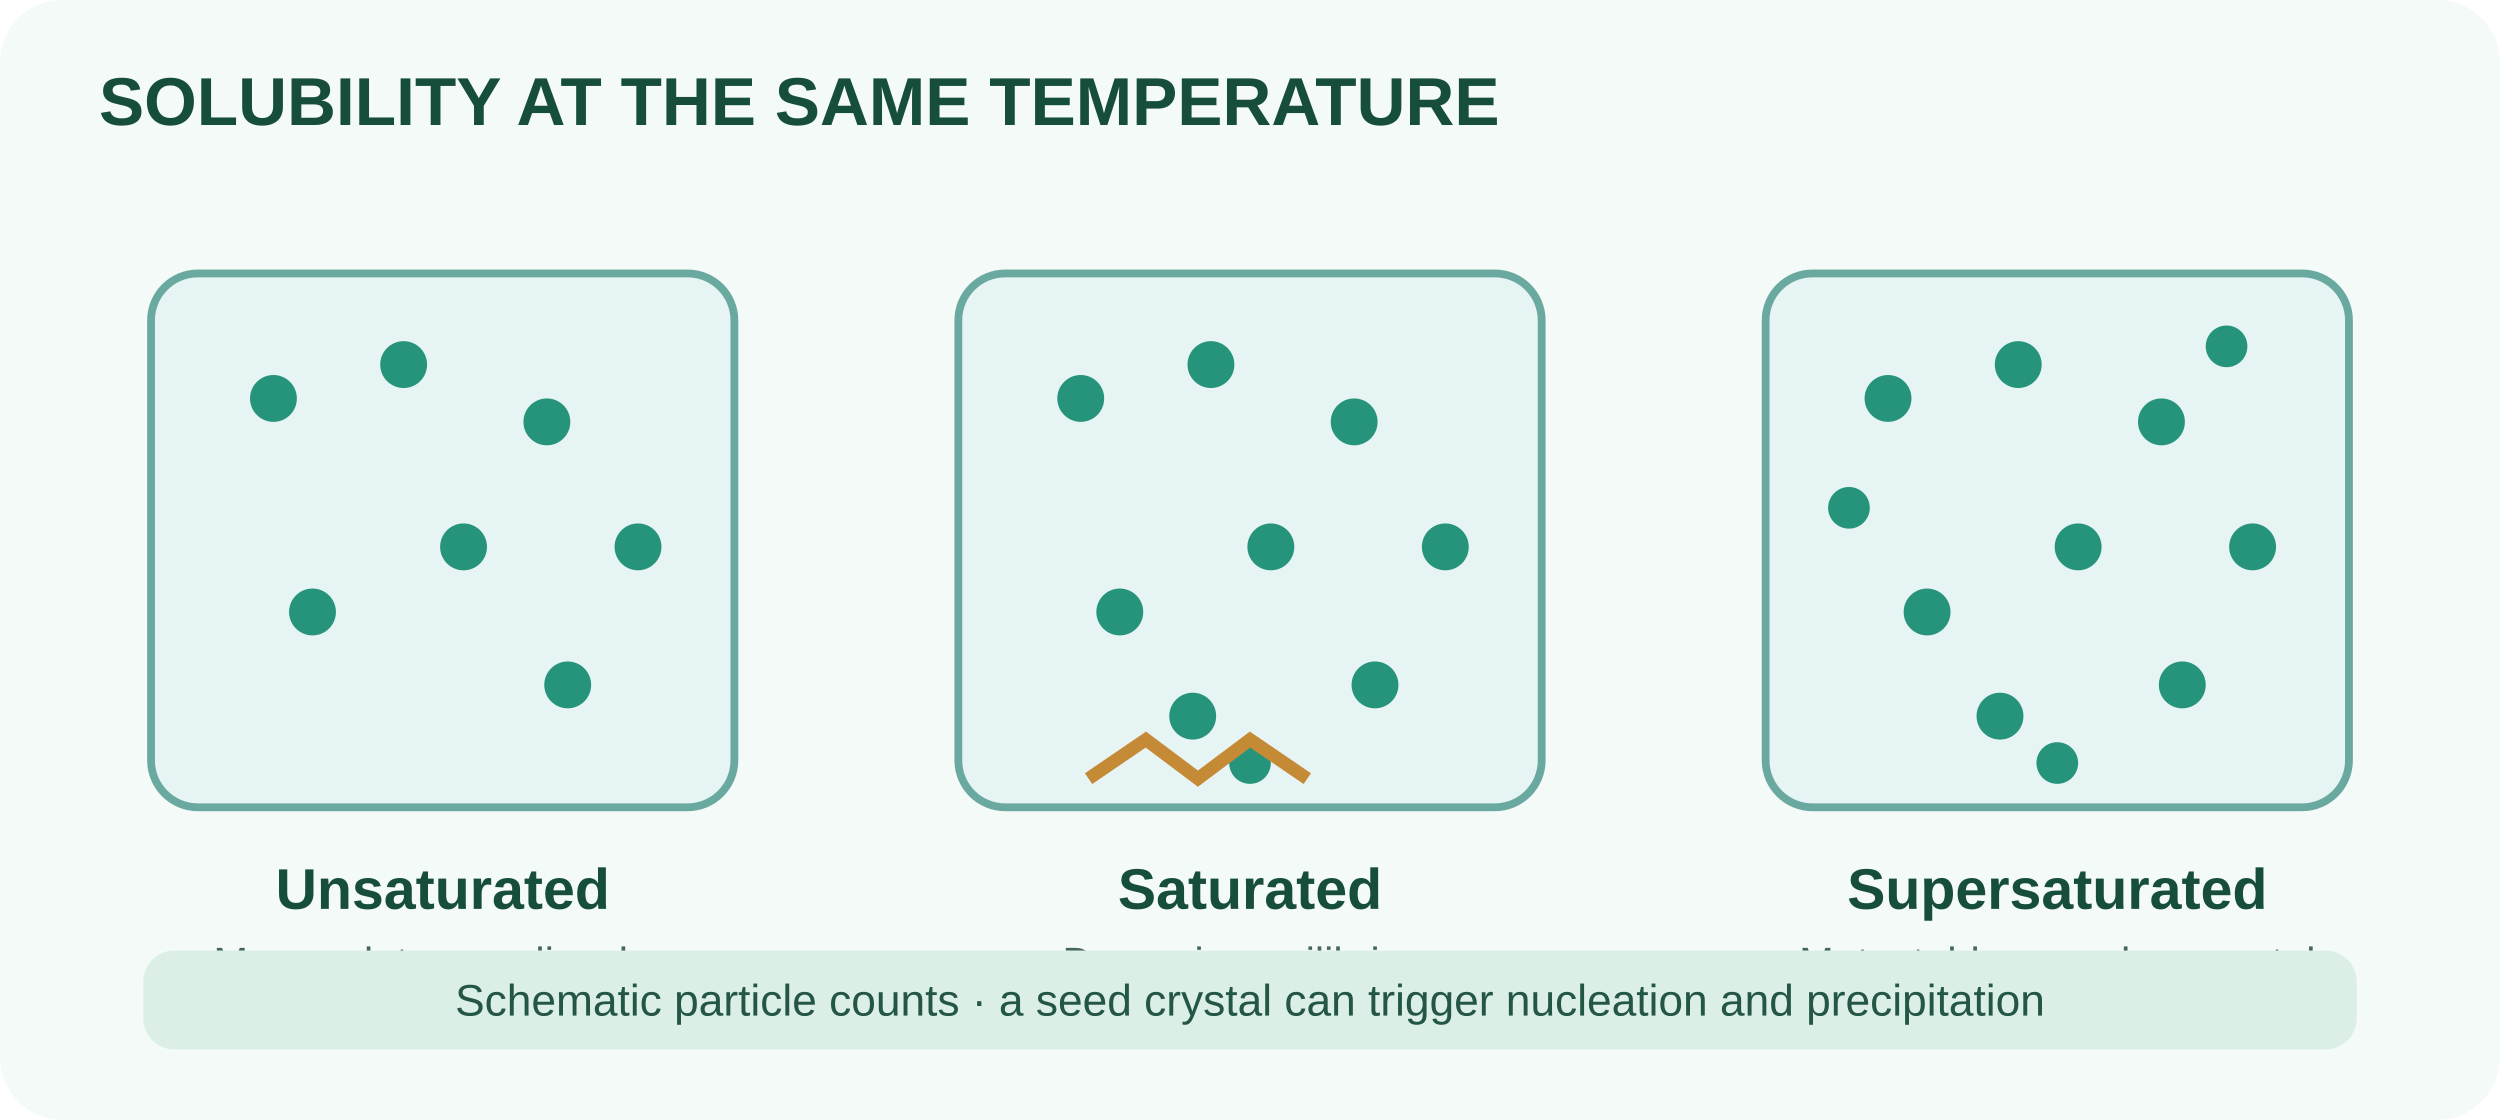
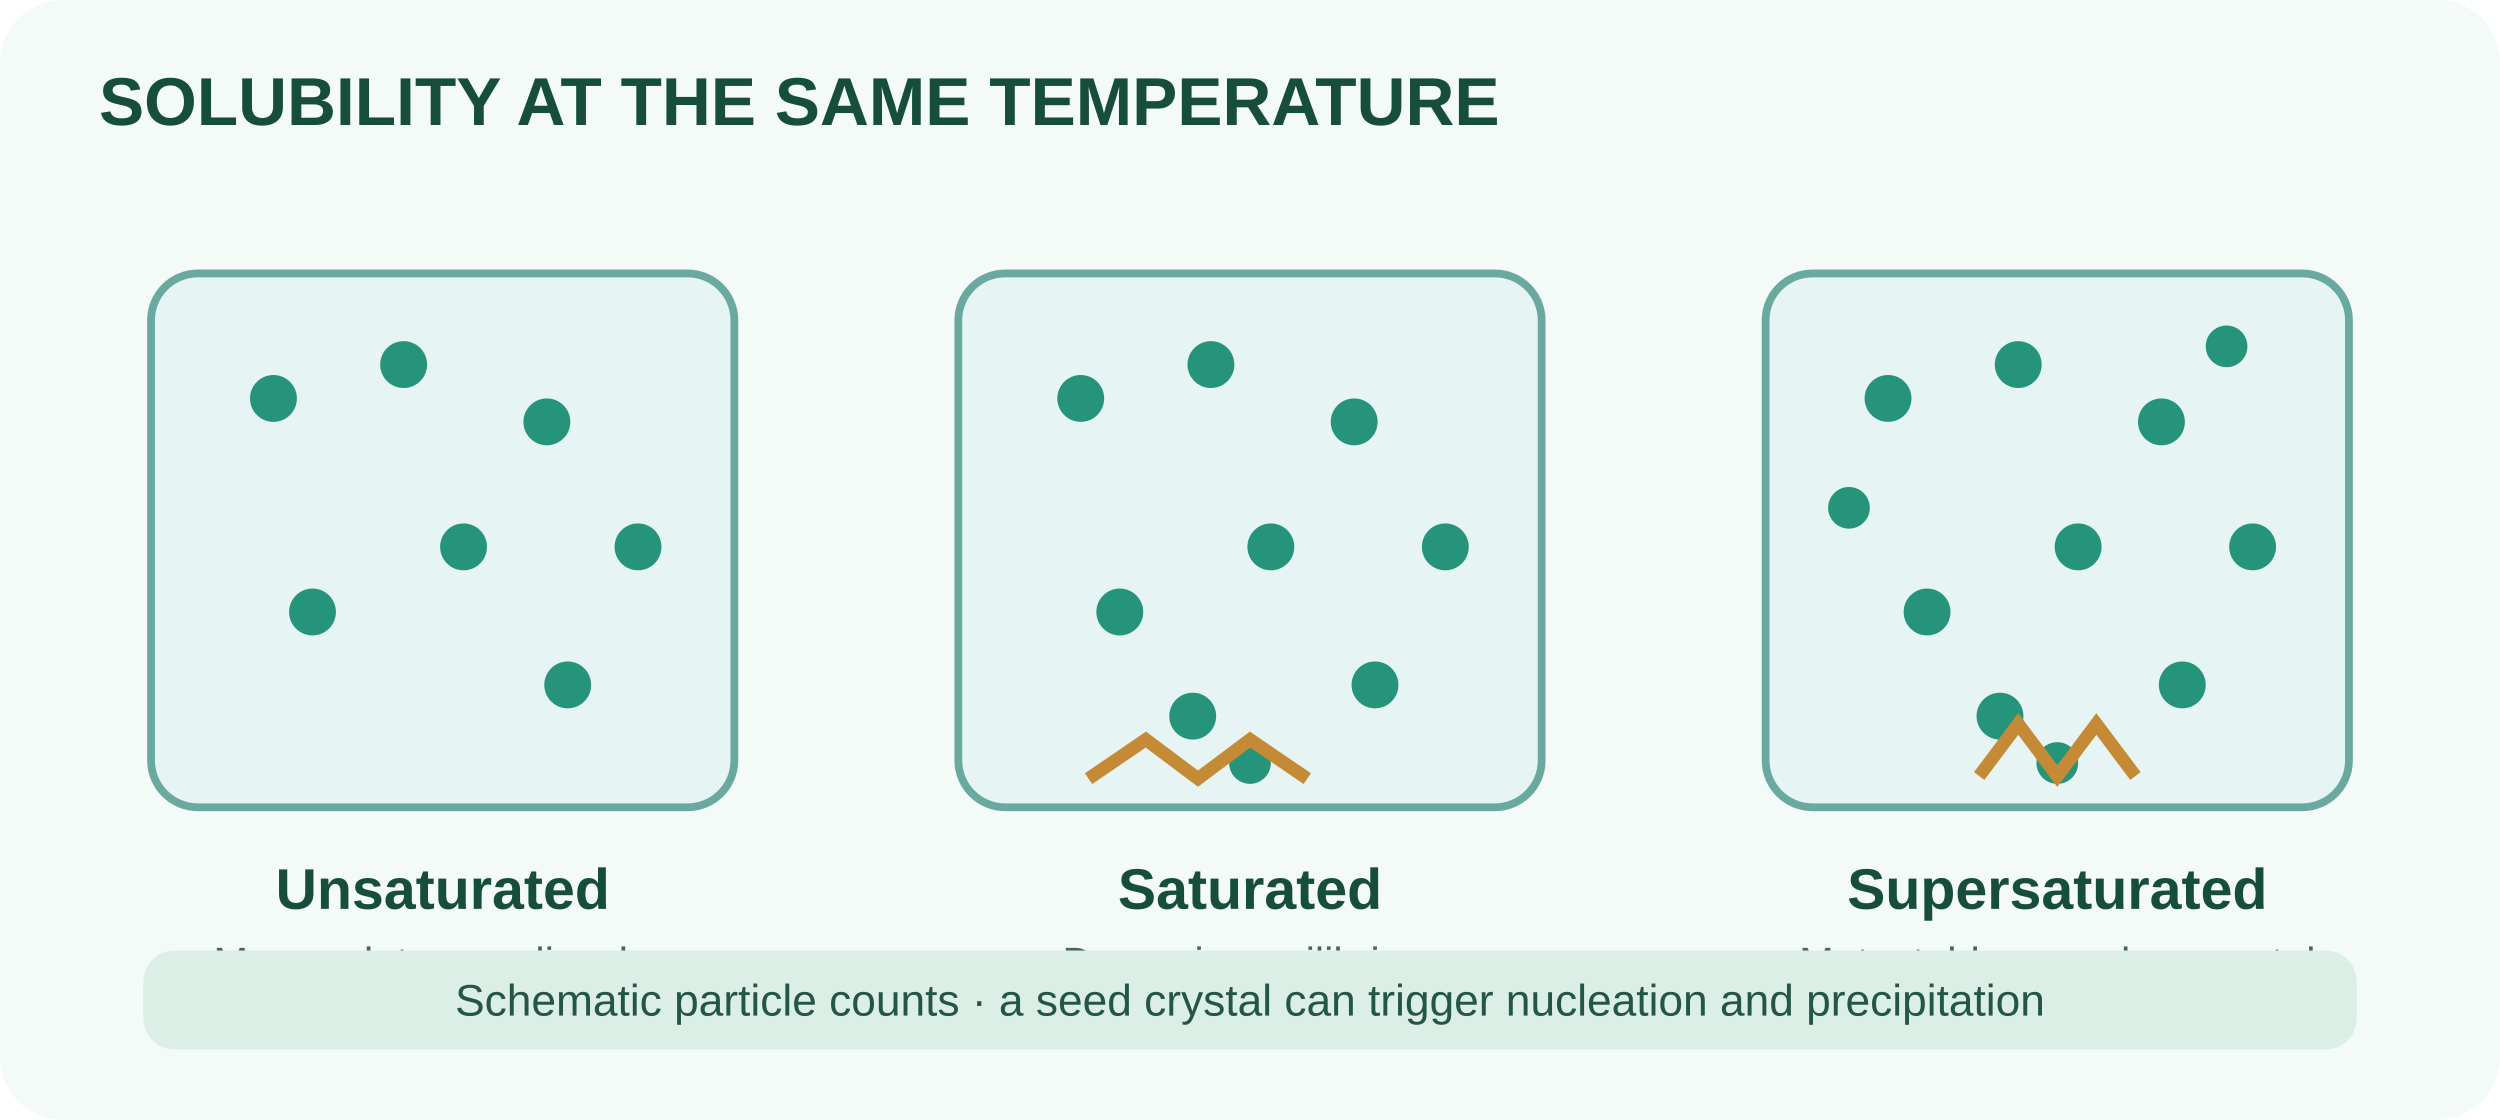
<svg xmlns="http://www.w3.org/2000/svg" viewBox="0 0 960 430" role="img" aria-labelledby="t d">
  <rect width="960" height="430" rx="24" fill="#f3faf7" />
  <text x="38" y="48" font-family="Arial" font-size="26" font-weight="700" fill="#164e3b">SOLUBILITY AT THE SAME TEMPERATURE</text>
  <g font-family="Arial" text-anchor="middle">
    <g transform="translate(170 105)">
      <rect x="-112" y="0" width="224" height="205" rx="18" fill="#e6f4f4" stroke="#6aa9a0" stroke-width="3" />
      <g fill="#25947a">
        <circle cx="-65" cy="48" r="9" />
        <circle cx="-15" cy="35" r="9" />
        <circle cx="40" cy="57" r="9" />
        <circle cx="75" cy="105" r="9" />
        <circle cx="-50" cy="130" r="9" />
        <circle cx="8" cy="105" r="9" />
        <circle cx="48" cy="158" r="9" />
      </g>
      <text y="244" font-size="22" font-weight="700" fill="#164e3b">Unsaturated</text>
      <text y="270" font-size="16" fill="#45665b">More solute can dissolve</text>
    </g>
    <g transform="translate(480 105)">
      <rect x="-112" y="0" width="224" height="205" rx="18" fill="#e6f4f4" stroke="#6aa9a0" stroke-width="3" />
      <g fill="#25947a">
        <circle cx="-65" cy="48" r="9" />
        <circle cx="-15" cy="35" r="9" />
        <circle cx="40" cy="57" r="9" />
        <circle cx="75" cy="105" r="9" />
        <circle cx="-50" cy="130" r="9" />
        <circle cx="8" cy="105" r="9" />
        <circle cx="48" cy="158" r="9" />
        <circle cx="-22" cy="170" r="9" />
        <circle cx="0" cy="188" r="8" />
      </g>
      <path d="M-62 194 l22 -15 20 15 20 -15 22 15" fill="none" stroke="#c58a35" stroke-width="5" />
      <text y="244" font-size="22" font-weight="700" fill="#164e3b">Saturated</text>
      <text y="270" font-size="16" fill="#45665b">Dynamic equilibrium</text>
    </g>
    <g transform="translate(790 105)">
      <rect x="-112" y="0" width="224" height="205" rx="18" fill="#e6f4f4" stroke="#6aa9a0" stroke-width="3" />
      <g fill="#25947a">
        <circle cx="-65" cy="48" r="9" />
        <circle cx="-15" cy="35" r="9" />
        <circle cx="40" cy="57" r="9" />
        <circle cx="75" cy="105" r="9" />
        <circle cx="-50" cy="130" r="9" />
        <circle cx="8" cy="105" r="9" />
        <circle cx="48" cy="158" r="9" />
        <circle cx="-22" cy="170" r="9" />
        <circle cx="0" cy="188" r="8" />
        <circle cx="-80" cy="90" r="8" />
        <circle cx="65" cy="28" r="8" />
      </g>
+       <path d="M-30 193 l15 -20 15 20 15 -20 15 20" fill="none" stroke="#c58a35" stroke-width="5" />
      <text y="244" font-size="22" font-weight="700" fill="#164e3b">Supersaturated</text>
      <text y="270" font-size="16" fill="#45665b">Metastable · seed → crystal</text>
    </g>
  </g>
  <rect x="55" y="365" width="850" height="38" rx="12" fill="#dcefe7" />
  <text x="480" y="390" text-anchor="middle" font-family="Arial" font-size="17" fill="#245646">Schematic particle counts · a seed crystal can trigger nucleation and precipitation</text>
</svg>
